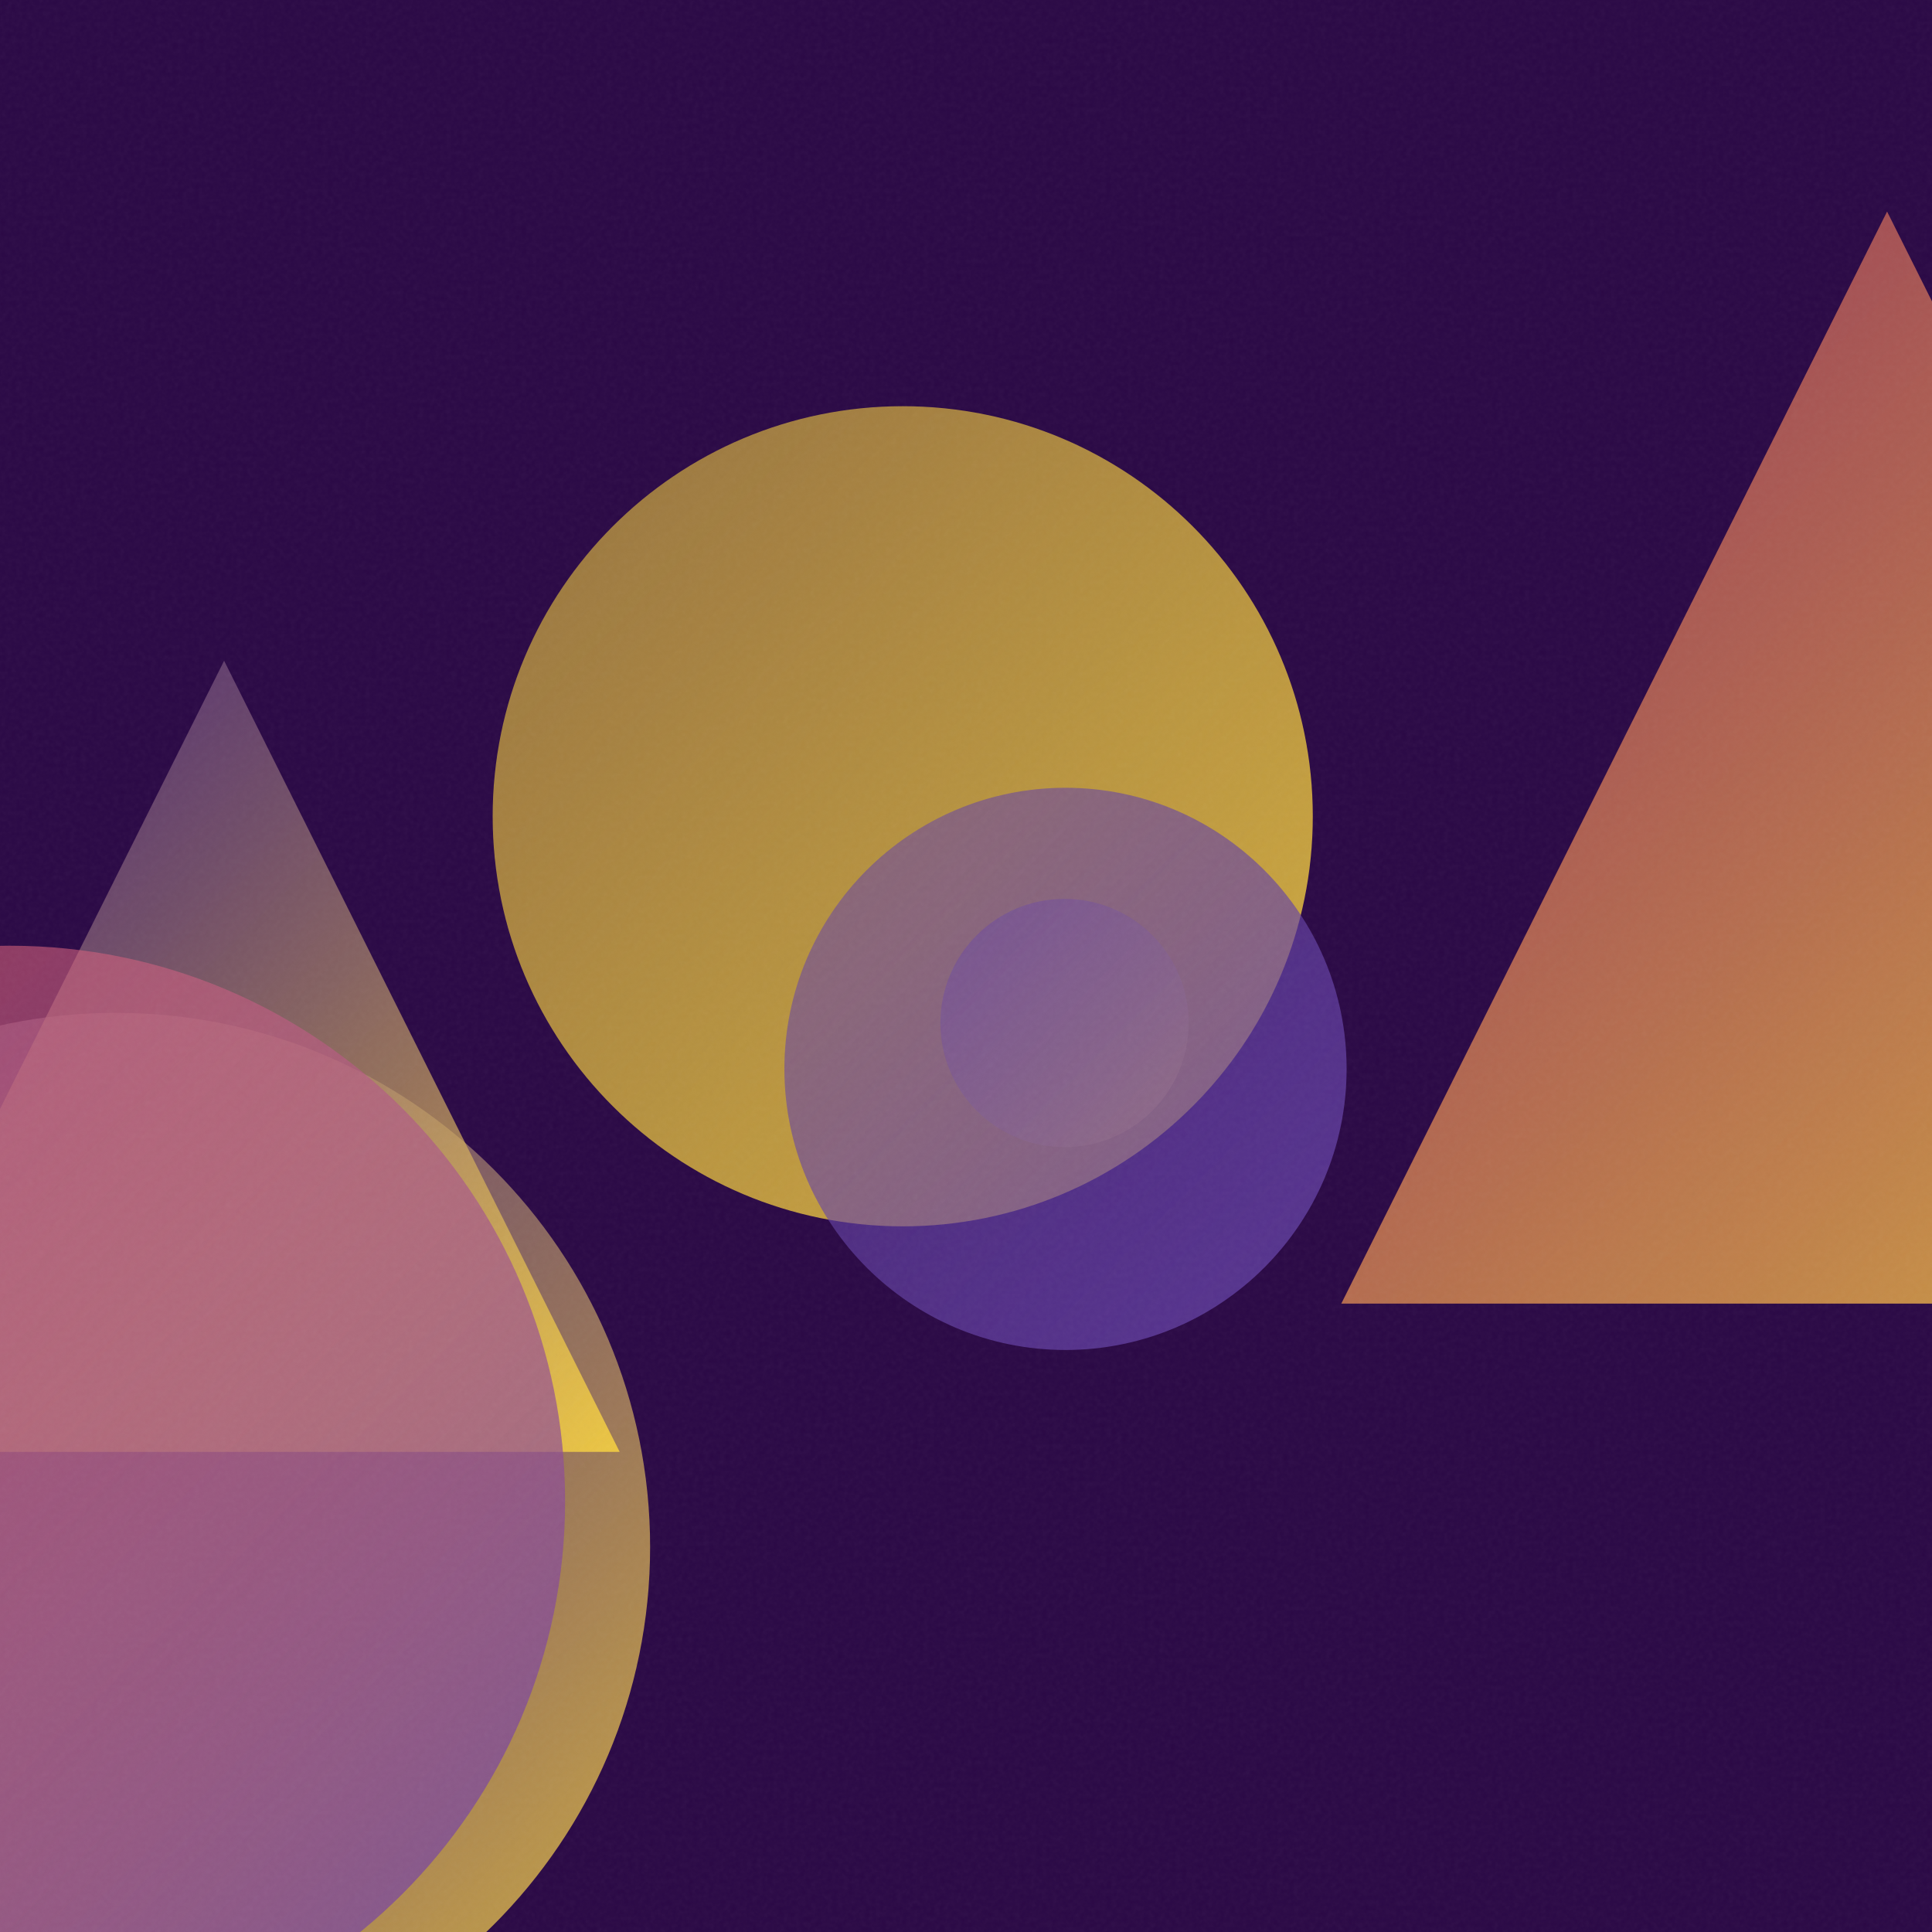
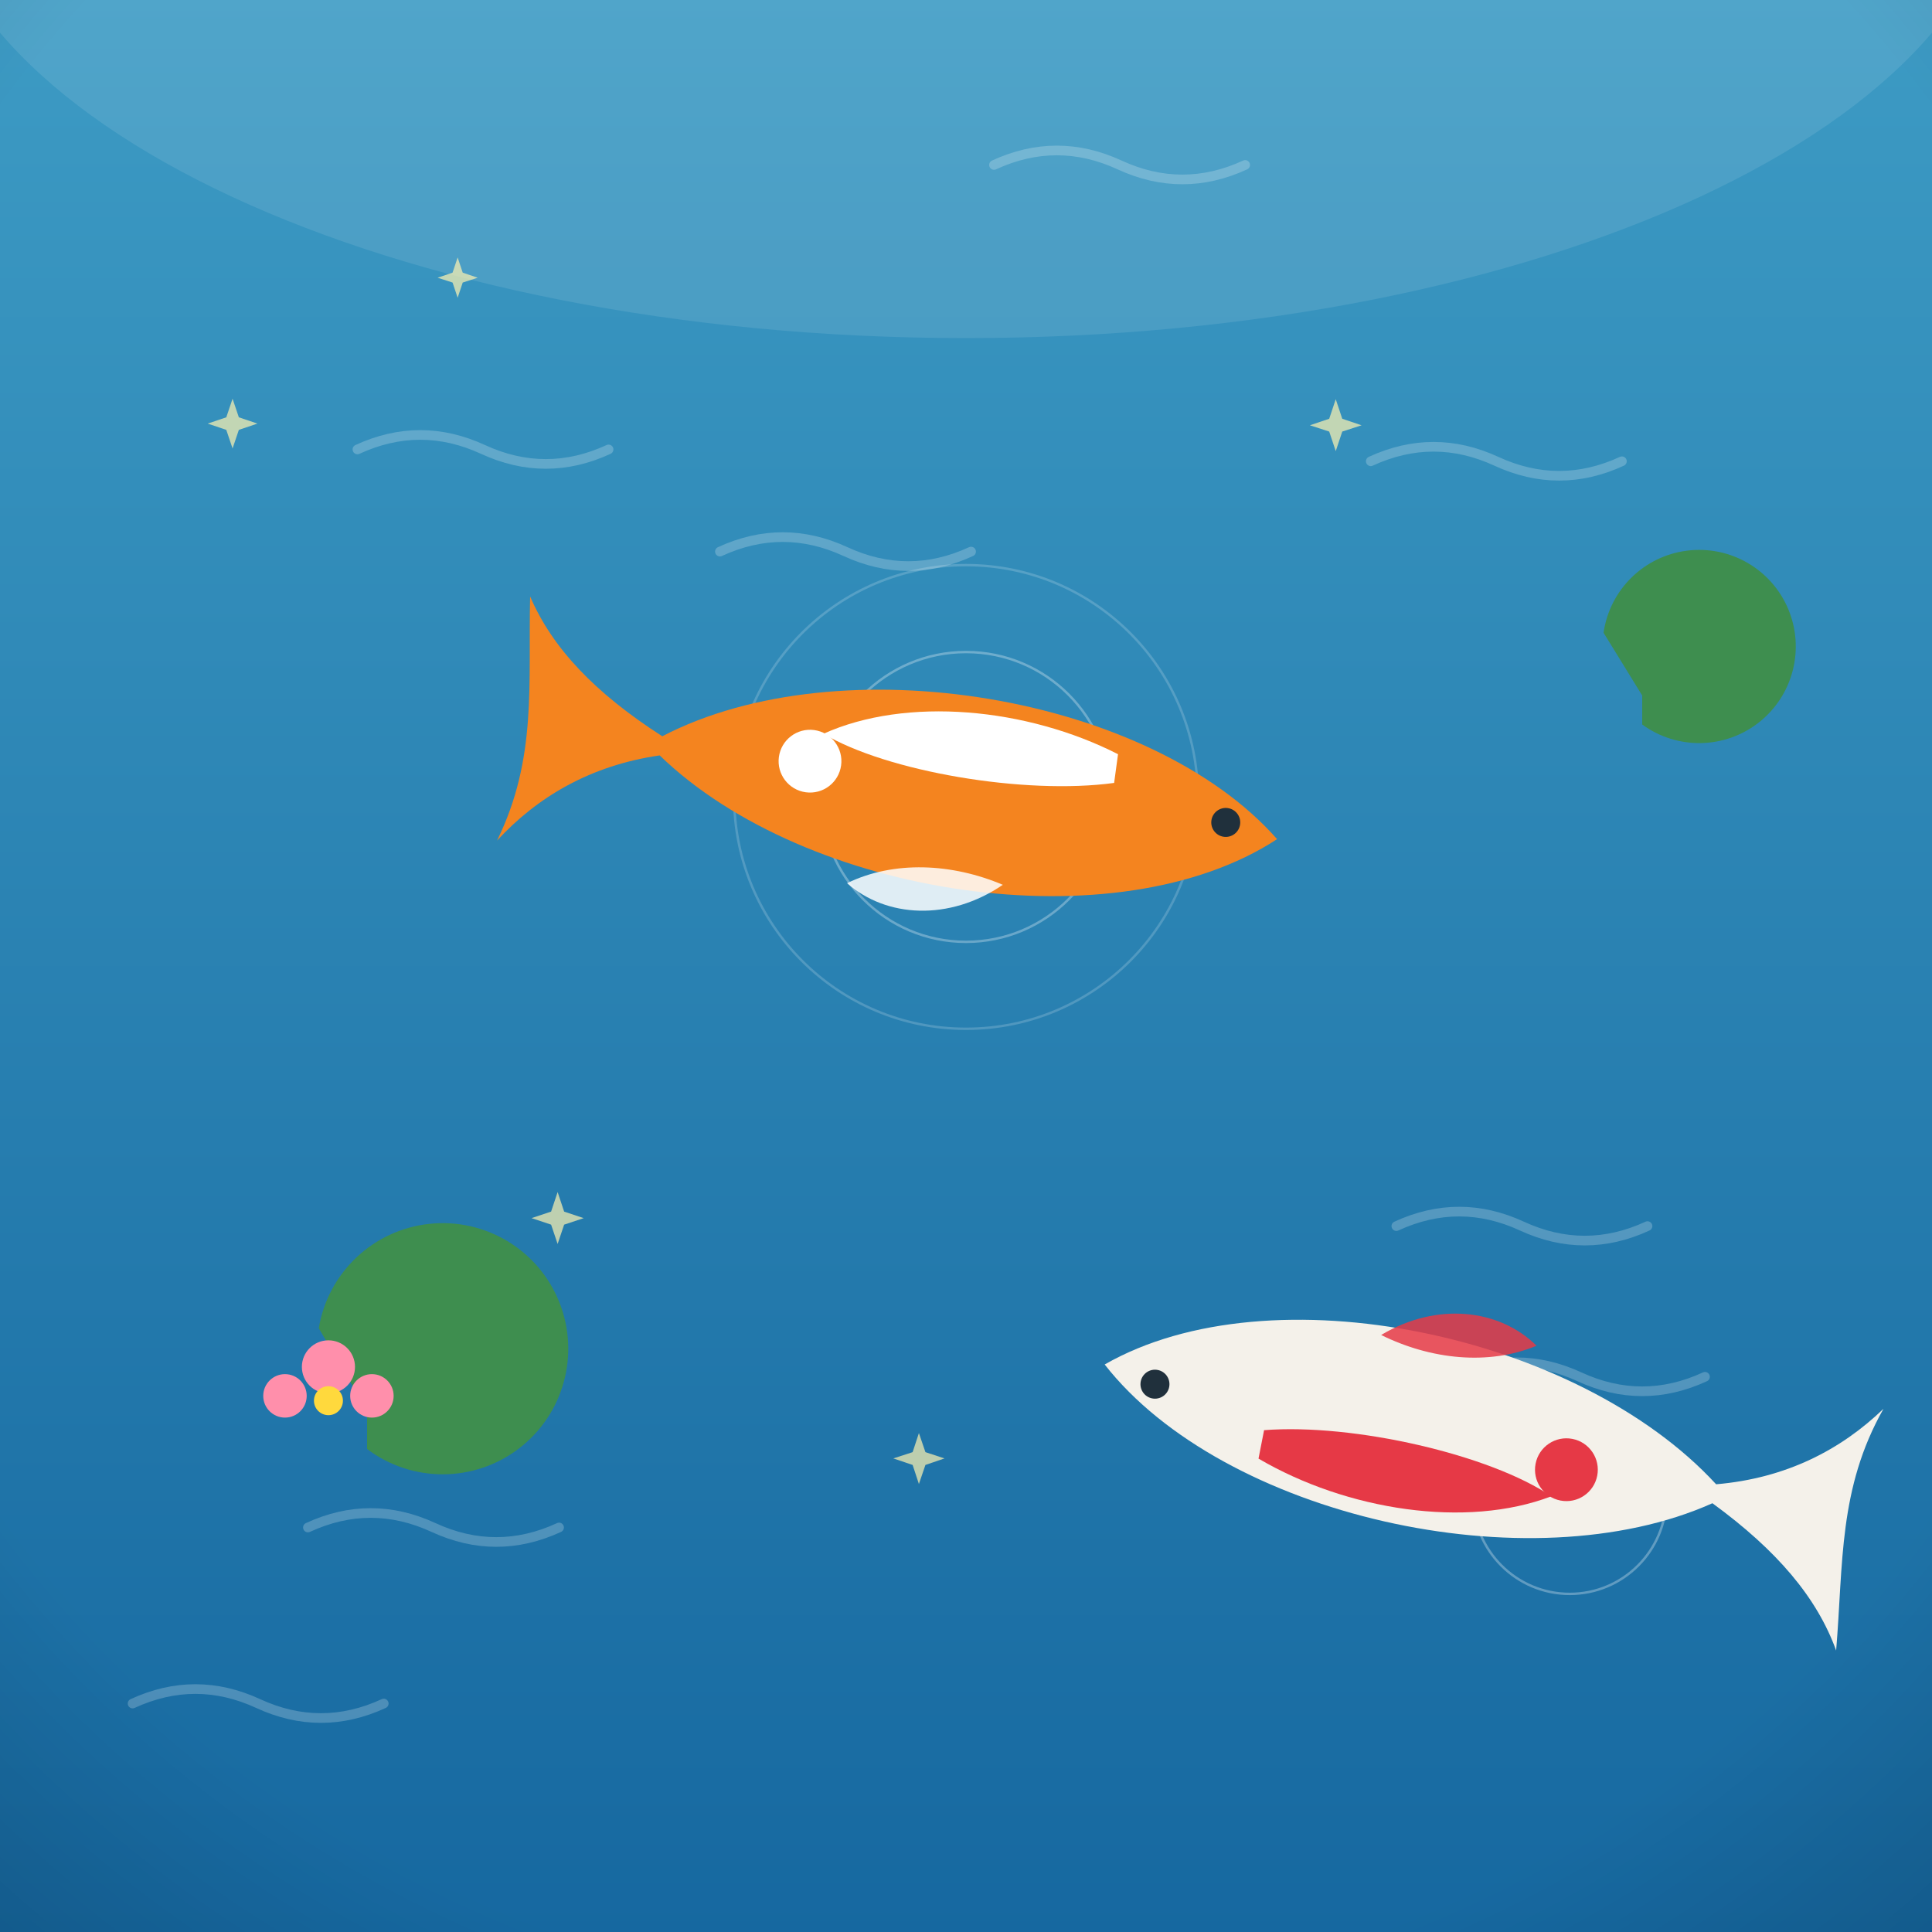
- <svg xmlns="http://www.w3.org/2000/svg" viewBox="0 0 400 400">
+ <svg xmlns="http://www.w3.org/2000/svg" viewBox="0 0 800 800">
  <defs>
-     <linearGradient id="g0" x1="101.9" y1="84.1" x2="271.8" y2="254.0" gradientUnits="userSpaceOnUse">
-       <stop offset="0" stop-color="#FFD93D" stop-opacity="0.5" />
-       <stop offset="1" stop-color="#FFD93D" stop-opacity="0.8" />
+     <linearGradient id="sky" x1="0" y1="0" x2="0" y2="1">
+       <stop offset="0" stop-color="#0b1026" />
+       <stop offset="0.55" stop-color="#1d2b53" />
+       <stop offset="1" stop-color="#415a8f" />
    </linearGradient>
-     <linearGradient id="g1" x1="-86.6" y1="209.8" x2="134.5" y2="430.9" gradientUnits="userSpaceOnUse">
-       <stop offset="0" stop-color="#6441A5" stop-opacity="0.5" />
-       <stop offset="1" stop-color="#FFD93D" stop-opacity="0.8" />
+     <radialGradient id="sunG" cx="0.38" cy="0.35" r="0.9">
+       <stop offset="0" stop-color="#fff3b0" />
+       <stop offset="1" stop-color="#ffb703" />
+     </radialGradient>
+     <linearGradient id="ground" x1="0" y1="0" x2="0" y2="1">
+       <stop offset="0" stop-color="#69b06f" />
+       <stop offset="1" stop-color="#3c7a44" />
    </linearGradient>
-     <linearGradient id="g2" x1="277.7" y1="43.8" x2="503.8" y2="269.9" gradientUnits="userSpaceOnUse">
-       <stop offset="0" stop-color="#FF6B6B" stop-opacity="0.5" />
-       <stop offset="1" stop-color="#FFD93D" stop-opacity="0.8" />
+     <linearGradient id="sea" x1="0" y1="0" x2="0" y2="1">
+       <stop offset="0" stop-color="#3d9bc4" />
+       <stop offset="1" stop-color="#1668a0" />
    </linearGradient>
-     <linearGradient id="g3" x1="194.7" y1="186.1" x2="246.1" y2="237.6" gradientUnits="userSpaceOnUse">
-       <stop offset="0" stop-color="#6441A5" stop-opacity="0.5" />
-       <stop offset="1" stop-color="#FFD93D" stop-opacity="0.8" />
+     <linearGradient id="shade" x1="0" y1="0" x2="0" y2="1">
+       <stop offset="0" stop-color="#ffffff" stop-opacity="0.20" />
+       <stop offset="0.5" stop-color="#ffffff" stop-opacity="0" />
+       <stop offset="1" stop-color="#000000" stop-opacity="0.16" />
    </linearGradient>
-     <linearGradient id="g4" x1="-35.5" y1="136.8" x2="128.3" y2="300.6" gradientUnits="userSpaceOnUse">
-       <stop offset="0" stop-color="#6441A5" stop-opacity="0.5" />
-       <stop offset="1" stop-color="#FFD93D" stop-opacity="0.8" />
-     </linearGradient>
-     <linearGradient id="g5" x1="-112.9" y1="195.8" x2="117.0" y2="425.7" gradientUnits="userSpaceOnUse">
-       <stop offset="0" stop-color="#FF6B6B" stop-opacity="0.5" />
-       <stop offset="1" stop-color="#6441A5" stop-opacity="0.8" />
-     </linearGradient>
-     <linearGradient id="g6" x1="162.4" y1="163.1" x2="278.8" y2="279.5" gradientUnits="userSpaceOnUse">
-       <stop offset="0" stop-color="#6441A5" stop-opacity="0.5" />
-       <stop offset="1" stop-color="#6441A5" stop-opacity="0.8" />
-     </linearGradient>
-     <filter id="n">
-       <feTurbulence type="fractalNoise" baseFrequency="0.9" numOctaves="2" stitchTiles="stitch" />
-       <feColorMatrix type="saturate" values="0" />
-     </filter>
+     <radialGradient id="vig" cx="0.5" cy="0.42" r="0.85">
+       <stop offset="0.72" stop-color="#000000" stop-opacity="0" />
+       <stop offset="1" stop-color="#000000" stop-opacity="0.20" />
+     </radialGradient>
  </defs>
-   <rect width="400" height="400" fill="#2a0845" />
-   <circle cx="186.9" cy="169.0" r="84.9" fill="url(#g0)" />
-   <circle cx="24.0" cy="320.3" r="110.6" fill="url(#g1)" />
-   <path d="M 390.7 43.8 L 503.8 269.9 L 277.7 269.9 Z" fill="url(#g2)" />
-   <circle cx="220.4" cy="211.8" r="25.7" fill="url(#g3)" />
-   <path d="M 46.4 136.8 L 128.3 300.6 L -35.5 300.6 Z" fill="url(#g4)" />
-   <circle cx="2.0" cy="310.8" r="115.0" fill="url(#g5)" />
-   <circle cx="220.6" cy="221.3" r="58.2" fill="url(#g6)" />
-   <rect width="400" height="400" filter="url(#n)" opacity="0.05" />
+   <rect width="800" height="800" fill="url(#sea)" />
+   <ellipse cx="400" cy="-60" rx="430" ry="200" fill="#ffffff" opacity="0.10" />
+   <path d="M 127.5 632.5 q 26 -12 52 0 q 26 12 52 0" fill="none" stroke="#ffffff" stroke-width="4" stroke-linecap="round" opacity="0.22" />
+   <path d="M 602 570.1 q 26 -12 52 0 q 26 12 52 0" fill="none" stroke="#ffffff" stroke-width="4" stroke-linecap="round" opacity="0.22" />
+   <path d="M 148 186.1 q 26 -12 52 0 q 26 12 52 0" fill="none" stroke="#ffffff" stroke-width="4" stroke-linecap="round" opacity="0.22" />
+   <path d="M 578.2 507.7 q 26 -12 52 0 q 26 12 52 0" fill="none" stroke="#ffffff" stroke-width="4" stroke-linecap="round" opacity="0.22" />
+   <path d="M 411.6 68.3 q 26 -12 52 0 q 26 12 52 0" fill="none" stroke="#ffffff" stroke-width="4" stroke-linecap="round" opacity="0.22" />
+   <path d="M 298.1 228.4 q 26 -12 52 0 q 26 12 52 0" fill="none" stroke="#ffffff" stroke-width="4" stroke-linecap="round" opacity="0.22" />
+   <path d="M 358.3 346.4 q 26 -12 52 0 q 26 12 52 0" fill="none" stroke="#ffffff" stroke-width="4" stroke-linecap="round" opacity="0.22" />
+   <path d="M 54.9 705.4 q 26 -12 52 0 q 26 12 52 0" fill="none" stroke="#ffffff" stroke-width="4" stroke-linecap="round" opacity="0.22" />
+   <path d="M 567.6 191 q 26 -12 52 0 q 26 12 52 0" fill="none" stroke="#ffffff" stroke-width="4" stroke-linecap="round" opacity="0.22" />
+   <path d="M 189.5 106.6 L 191.6 112.9 L 197.8 115 L 191.6 117 L 189.5 123.3 L 187.4 117 L 181.2 115 L 187.4 112.9 Z" fill="#fff3b0" opacity="0.7" />
+   <path d="M 230.9 493.6 L 233.6 501.7 L 241.7 504.4 L 233.6 507.1 L 230.9 515.1 L 228.2 507.1 L 220.1 504.4 L 228.2 501.7 Z" fill="#fff3b0" opacity="0.7" />
+   <path d="M 96.3 165.1 L 98.9 172.8 L 106.6 175.4 L 98.9 178 L 96.3 185.7 L 93.7 178 L 86 175.4 L 93.7 172.8 Z" fill="#fff3b0" opacity="0.7" />
+   <path d="M 380.5 593.4 L 383.2 601.3 L 391.1 603.9 L 383.2 606.6 L 380.5 614.5 L 377.9 606.6 L 369.9 603.9 L 377.9 601.3 Z" fill="#fff3b0" opacity="0.7" />
+   <path d="M 553.1 165.3 L 555.8 173.4 L 563.8 176.1 L 555.8 178.7 L 553.1 186.8 L 550.4 178.7 L 542.4 176.1 L 550.4 173.4 Z" fill="#fff3b0" opacity="0.7" />
+   <g transform="translate(400 0) scale(-1 1) translate(-400 0)">
+     <g fill="none" stroke="#ffffff" opacity="0.3">
+       <circle cx="400" cy="330" r="60" />
+       <circle cx="400" cy="330" r="96" opacity="0.6" />
+       <circle cx="150" cy="620" r="40" />
+     </g>
+     <g transform="translate(400 330) rotate(-7.723239)">
+       <path d="M -130 0 C -70 -52 60 -56 128 -8 C 158 -22 178 -38 190 -58 C 186 -22 178 8 190 44 C 176 24 156 8 128 0 C 60 50 -70 52 -130 0 Z" fill="#f4841f" />
+       <path d="M -60 -26 C -20 -40 30 -38 62 -18 C 34 -6 -24 -4 -60 -14 Z" fill="#ffffff" />
+       <circle cx="66" cy="-6" r="13" fill="#ffffff" />
+       <circle cx="-108" cy="-4" r="6" fill="#20303c" />
+       <path d="M -20 34 C 0 52 26 54 44 42 C 26 30 2 28 -20 34 Z" fill="#ffffff" opacity="0.85" />
+     </g>
+     <g transform="translate(215 590) rotate(168.9162)">
+       <path d="M -130 0 C -70 -52 60 -56 128 -8 C 158 -22 178 -38 190 -58 C 186 -22 178 8 190 44 C 176 24 156 8 128 0 C 60 50 -70 52 -130 0 Z" fill="#f4f1ea" />
+       <path d="M -60 -26 C -20 -40 30 -38 62 -18 C 34 -6 -24 -4 -60 -14 Z" fill="#e63946" />
+       <circle cx="66" cy="-6" r="13" fill="#e63946" />
+       <circle cx="-108" cy="-4" r="6" fill="#20303c" />
+       <path d="M -20 34 C 0 52 26 54 44 42 C 26 30 2 28 -20 34 Z" fill="#e63946" opacity="0.85" />
+     </g>
+     <g fill="#3e8e4f">
+       <path d="M648 600 a52 52 0 1 1 20 -50 l -20 34 Z" />
+       <path d="M120 300 a40 40 0 1 1 16 -38 l -16 26 Z" />
+     </g>
+     <g fill="#ff8fab">
+       <circle cx="664" cy="566" r="11" />
+       <circle cx="646" cy="578" r="9" />
+       <circle cx="682" cy="578" r="9" />
+       <circle cx="664" cy="580" r="6" fill="#ffd93d" />
+     </g>
+   </g>
+   <rect width="800" height="800" fill="url(#vig)" />
</svg>
